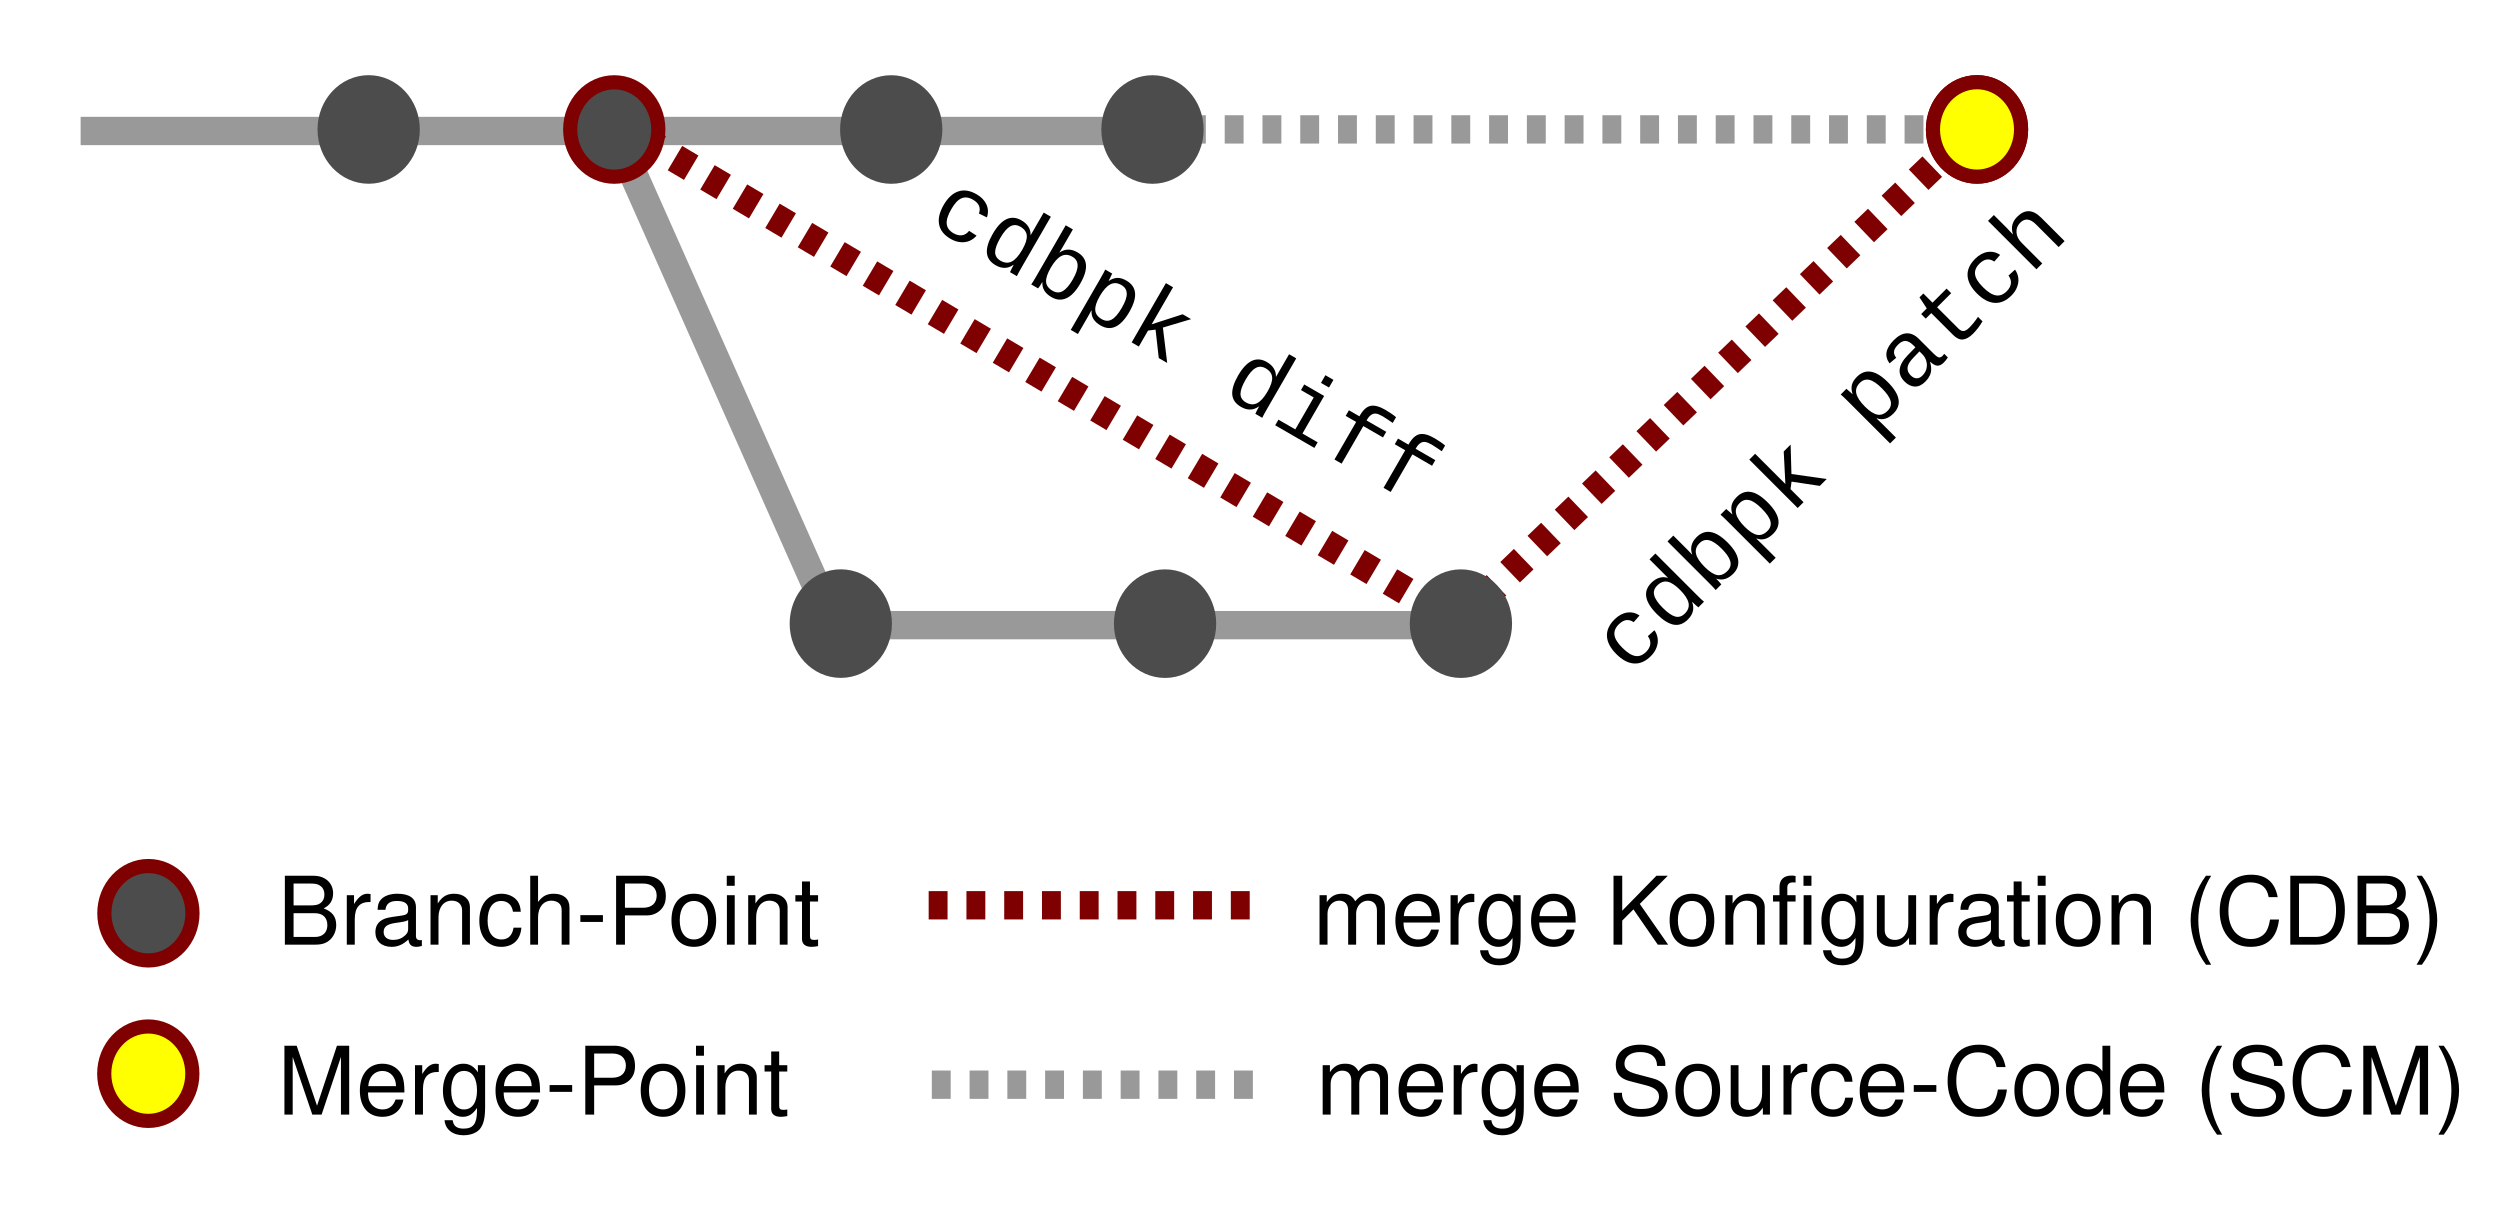
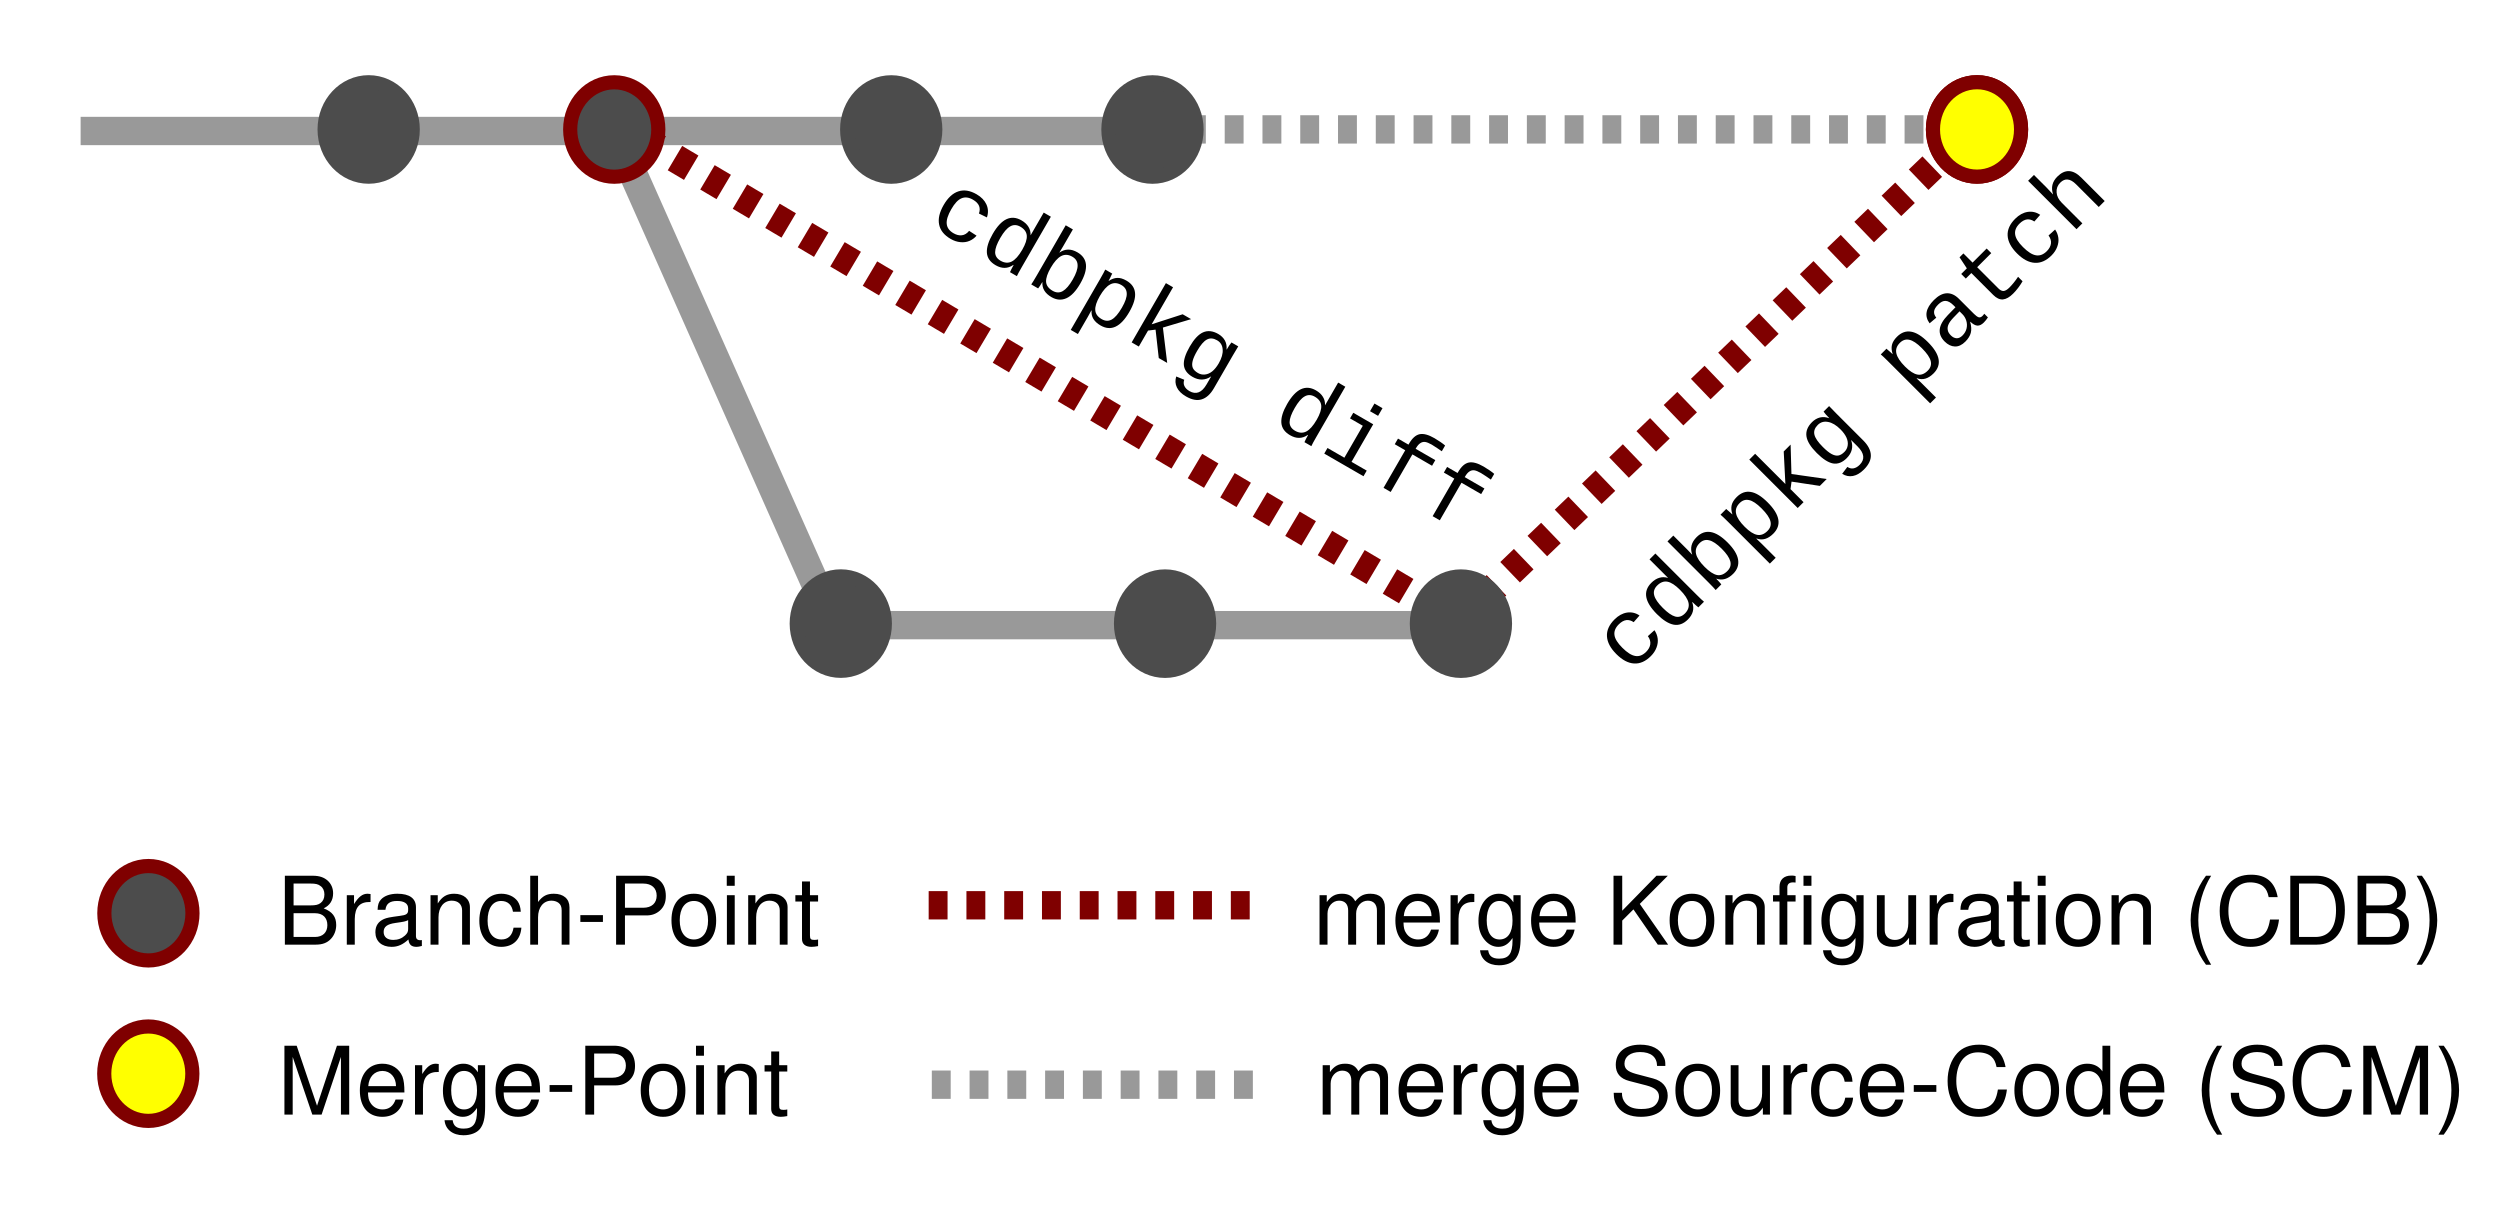
<svg xmlns="http://www.w3.org/2000/svg" width="497" height="244">
  <g id="g4" transform="matrix(1.691825,0,0,1.691825,0.691825,-106.541)">
    <rect id="canvas_background" height="246" width="499" y="-1" x="-1" fill="#ffffff" />
    <g display="none" id="canvasGrid">
      <rect y="0" x="0" height="153" width="309" id="rect10" stroke-width="0" fill="url(#gridpattern)" />
    </g>
  </g>
  <g id="g12" transform="matrix(1.877202,0,0,1.877202,-46.75369,-17.98707)">
    <line fill="none" stroke="#999999" stroke-width="3" stroke-linecap="undefined" stroke-linejoin="undefined" id="svg_1" y2="23.454" x2="145.926" y1="23.454" x1="33.444" />
    <ellipse fill="#4c4c4c" stroke="#4c4c4c" stroke-width="1.5" ry="5" rx="4.666" id="svg_2" cy="23.292" cx="63.949" />
    <line fill="none" stroke="#999999" stroke-width="3" stroke-dasharray="2, 2" stroke-linecap="undefined" stroke-linejoin="undefined" id="svg_14" y2="23.286" x2="230.301" y1="23.286" x1="146.605" />
    <ellipse fill="#4c4c4c" stroke="#4c4c4c" stroke-width="1.5" ry="5" rx="4.666" id="svg_5" cy="23.297" cx="146.955" />
    <ellipse fill="#4c4c4c" stroke="#4c4c4c" stroke-width="1.5" ry="5" rx="4.666" id="svg_6" cy="23.297" cx="119.289" />
    <line fill="none" stroke="#999999" stroke-width="3" stroke-linecap="undefined" stroke-linejoin="undefined" id="svg_8" y2="75.786" x2="178.591" y1="75.786" x1="117.108" />
    <line fill="none" stroke="#999999" stroke-width="3" stroke-linecap="undefined" stroke-linejoin="undefined" id="svg_12" y2="72.951" x2="111.94" y1="24.952" x1="90.607" />
    <ellipse fill="#4c4c4c" stroke="#4c4c4c" stroke-width="1.5" ry="5" rx="4.666" id="svg_9" cy="75.623" cx="113.948" />
    <ellipse fill="#4c4c4c" stroke="#4c4c4c" stroke-width="1.5" ry="5" rx="4.666" id="svg_10" cy="75.628" cx="148.288" />
    <line fill="none" stroke="#7f0000" stroke-width="3" stroke-dasharray="2, 2" stroke-linecap="undefined" stroke-linejoin="undefined" id="svg_15" y2="23.954" x2="232.943" y1="72.954" x1="181.944" fill-opacity="null" />
    <ellipse fill="#ffff00" stroke="#7f0000" stroke-width="1.5" ry="5" rx="4.666" id="svg_7" cy="23.288" cx="234.277" />
    <text font-family="Helvetica, Arial, sans-serif" text-anchor="start" fill="#000000" stroke="#4c4c4c" stroke-width="0" xml:space="preserve" font-size="10px" id="svg_16" y="127.621" x="164.277">merge Source-Code (SCM)</text>
-     <text font-family="'Courier New', Courier, monospace" text-anchor="start" fill="#000000" stroke="#4c4c4c" stroke-width="0" transform="matrix(0.7071068,-0.7071068,0.7071068,0.7071068,24.56147,171.2046)" xml:space="preserve" font-size="10px" id="svg_17" y="58.621" x="185.944">cdbpk patch</text>
+     <text font-family="'Courier New', Courier, monospace" text-anchor="start" fill="#000000" stroke="#4c4c4c" stroke-width="0" transform="matrix(0.7071068,-0.7071068,0.7071068,0.7071068,24.56147,171.2046)" xml:space="preserve" font-size="10px" id="svg_17" y="58.621" x="185.944">cdbpkg patch</text>
    <line fill="none" stroke="#7f0000" stroke-width="3" stroke-dasharray="2, 2" stroke-linecap="null" stroke-linejoin="null" id="svg_23" y2="74.621" x2="177.944" y1="24.287" x1="92.944" />
-     <text style="cursor: move;" font-family="'Courier New', Courier, monospace" text-anchor="start" fill="#000000" stroke="#4c4c4c" stroke-width="0" transform="matrix(0.866025, 0.5, -0.5, 0.866025, 43.1103, -68.9818)" xml:space="preserve" font-size="10px" id="svg_25" y="48.621" x="120.277">cdbpk diff</text>
+     <text style="cursor: move;" font-family="'Courier New', Courier, monospace" text-anchor="start" fill="#000000" stroke="#4c4c4c" stroke-width="0" transform="matrix(0.866025, 0.5, -0.5, 0.866025, 43.1103, -68.9818)" xml:space="preserve" font-size="10px" id="svg_25" y="48.621" x="120.277">cdbpkg diff</text>
    <ellipse fill="#4c4c4c" stroke="#4c4c4c" stroke-width="1.5" ry="5" rx="4.666" id="svg_13" cy="75.628" cx="179.621" />
    <ellipse fill="#4c4c4c" stroke="#7f0000" stroke-width="1.5" ry="5" rx="4.666" id="svg_3" cy="23.297" cx="89.957" />
    <line fill="none" stroke="#999999" stroke-width="3" stroke-dasharray="2, 2" stroke-linecap="undefined" stroke-linejoin="undefined" id="svg_27" y2="124.453" x2="158.737" y1="124.453" x1="123.587" />
    <line fill="none" stroke="#7f0000" stroke-width="3" stroke-dasharray="2, 2" stroke-linecap="undefined" stroke-linejoin="undefined" id="svg_28" y2="105.453" x2="158.403" y1="105.453" x1="123.254" />
    <text font-family="Helvetica, Arial, sans-serif" text-anchor="start" fill="#000000" stroke="#4c4c4c" stroke-width="0" xml:space="preserve" font-size="10px" id="svg_29" y="109.621" x="163.944">merge Konfiguration (CDB)</text>
    <ellipse fill="#4c4c4c" stroke="#7f0000" stroke-width="1.5" ry="5" rx="4.666" id="svg_30" cy="106.296" cx="40.623" />
    <ellipse fill="#ffff00" stroke="#7f0000" stroke-width="1.5" ry="5" rx="4.666" id="svg_32" cy="23.288" cx="234.277" />
    <ellipse fill="#ffff00" stroke="#7f0000" stroke-width="1.5" ry="5" rx="4.666" id="svg_33" cy="123.288" cx="40.611" />
    <text font-family="Helvetica, Arial, sans-serif" text-anchor="start" fill="#000000" stroke="#4c4c4c" stroke-width="0" xml:space="preserve" font-size="10px" id="svg_34" y="109.621" x="54.277">Branch-Point</text>
    <text font-family="Helvetica, Arial, sans-serif" text-anchor="start" fill="#000000" stroke="#4c4c4c" stroke-width="0" xml:space="preserve" font-size="10px" id="svg_35" y="127.621" x="54.277">Merge-Point</text>
  </g>
</svg>
